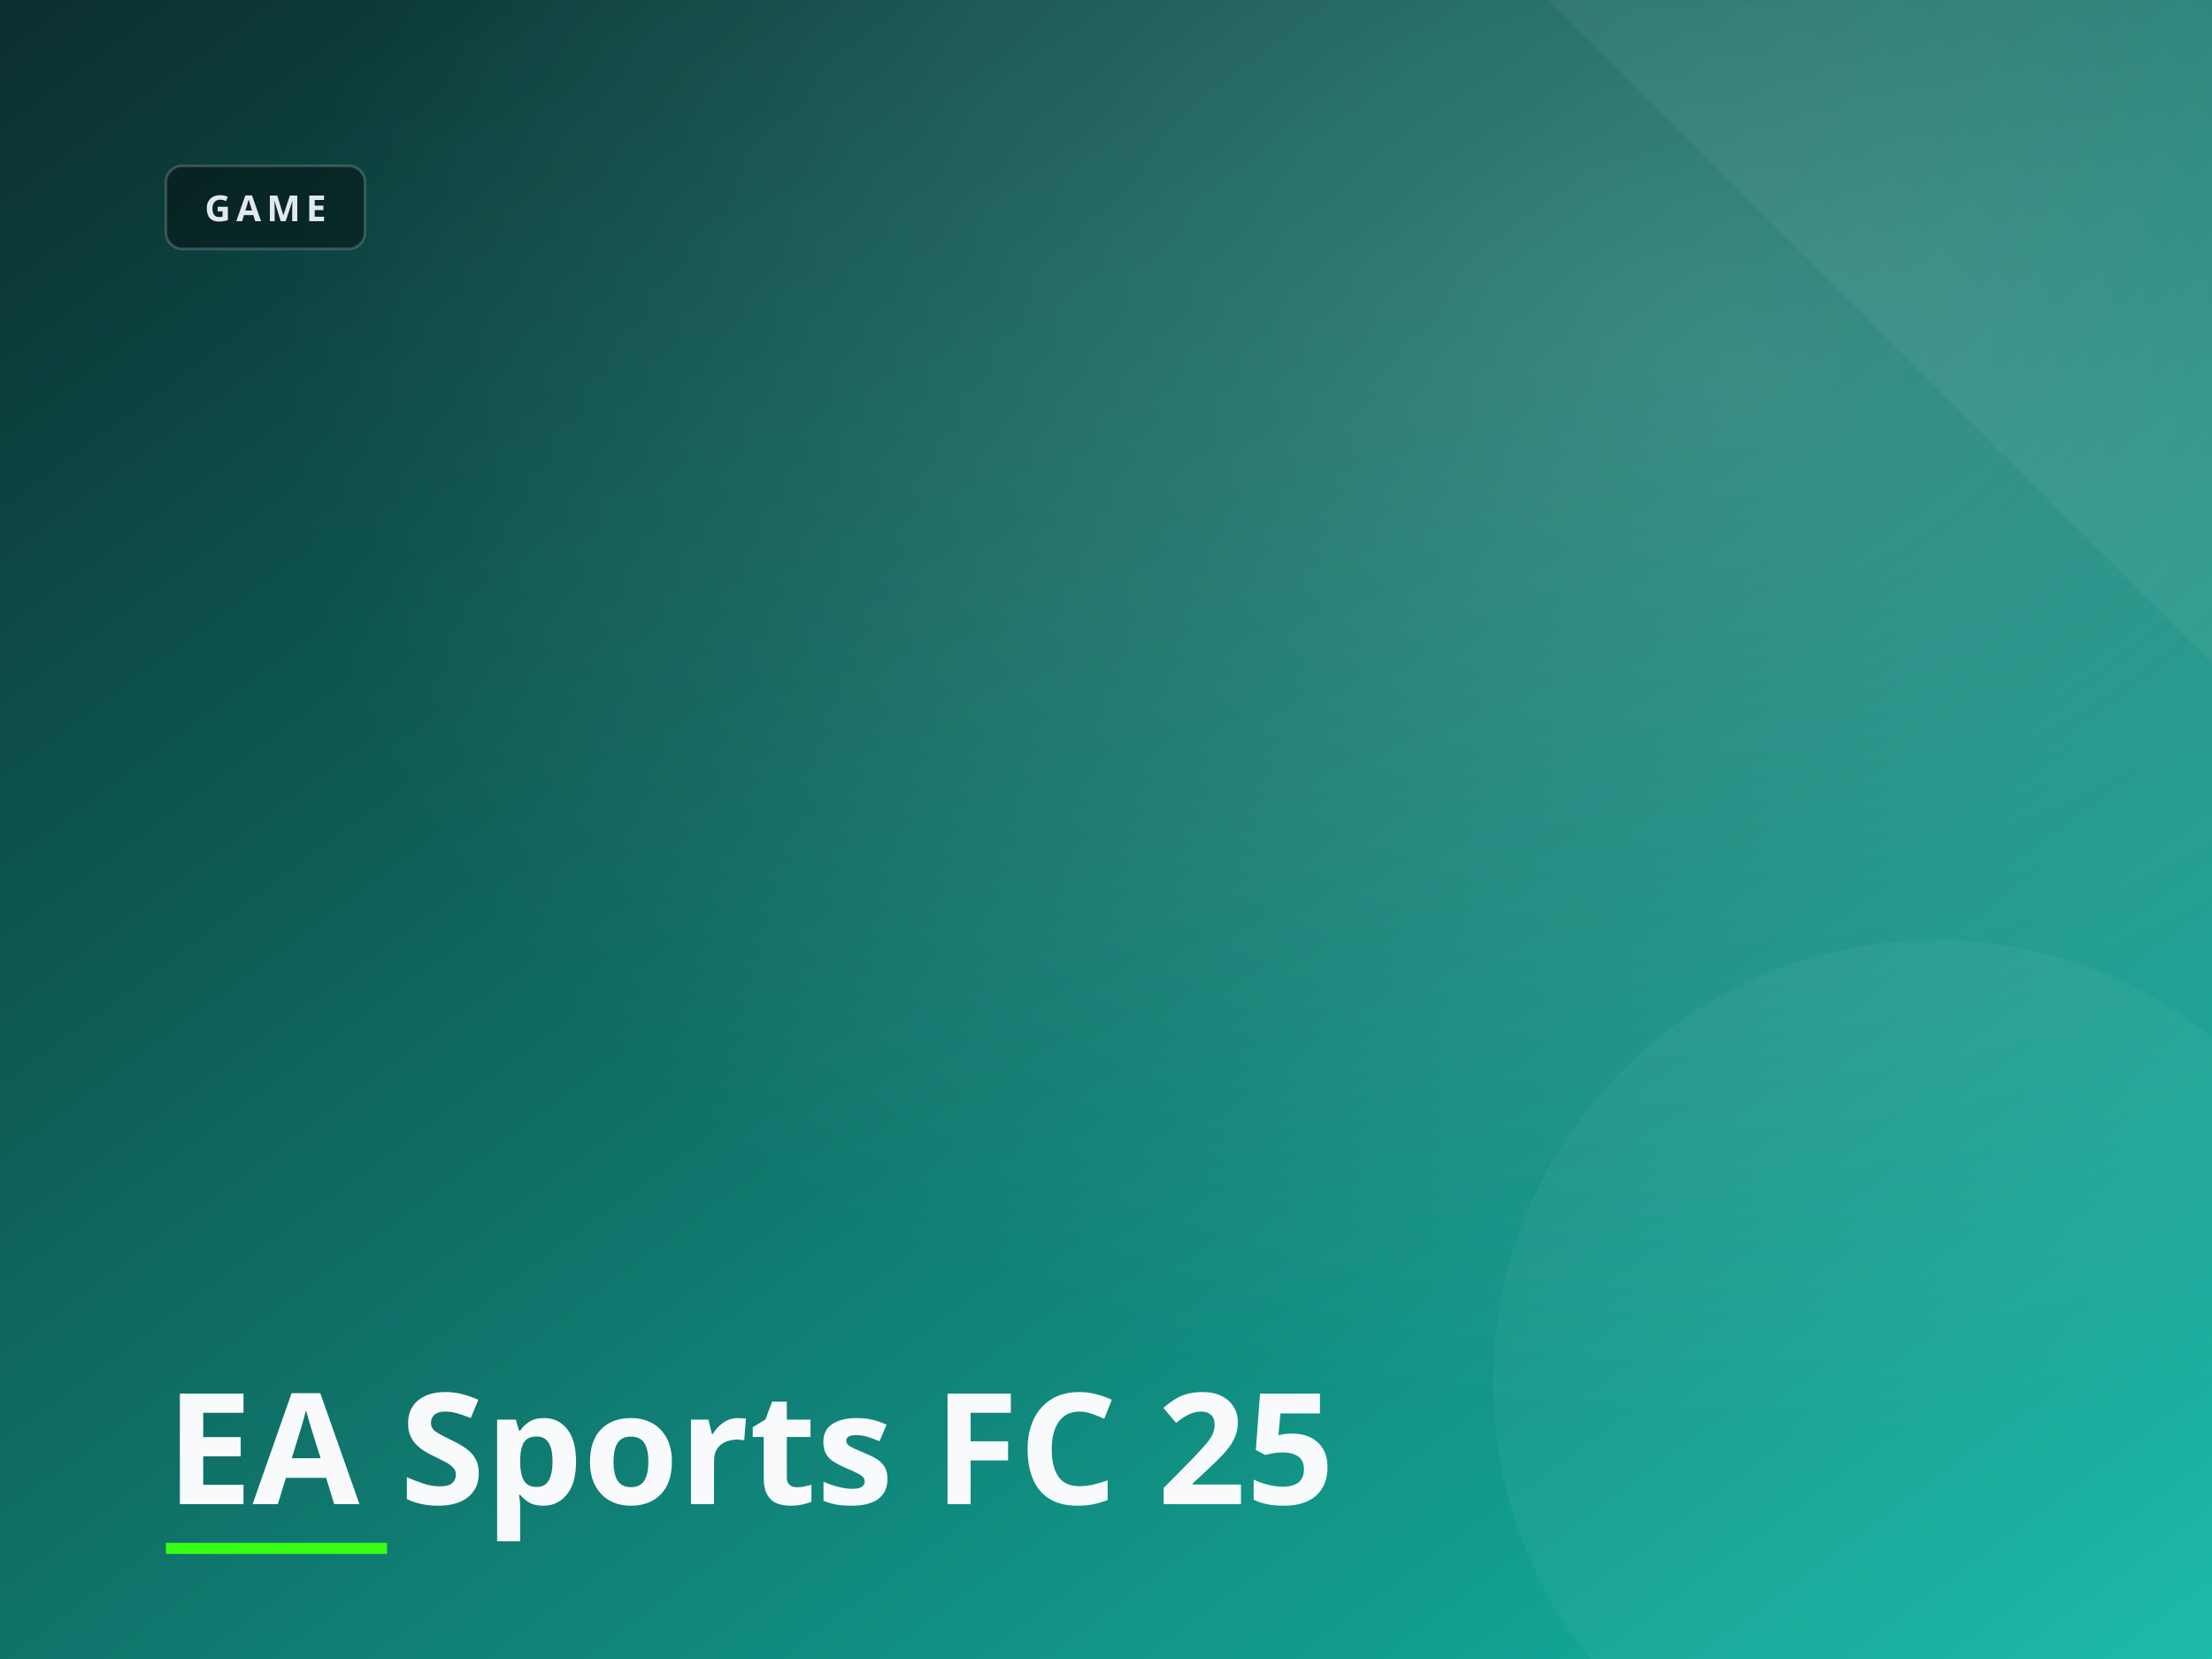
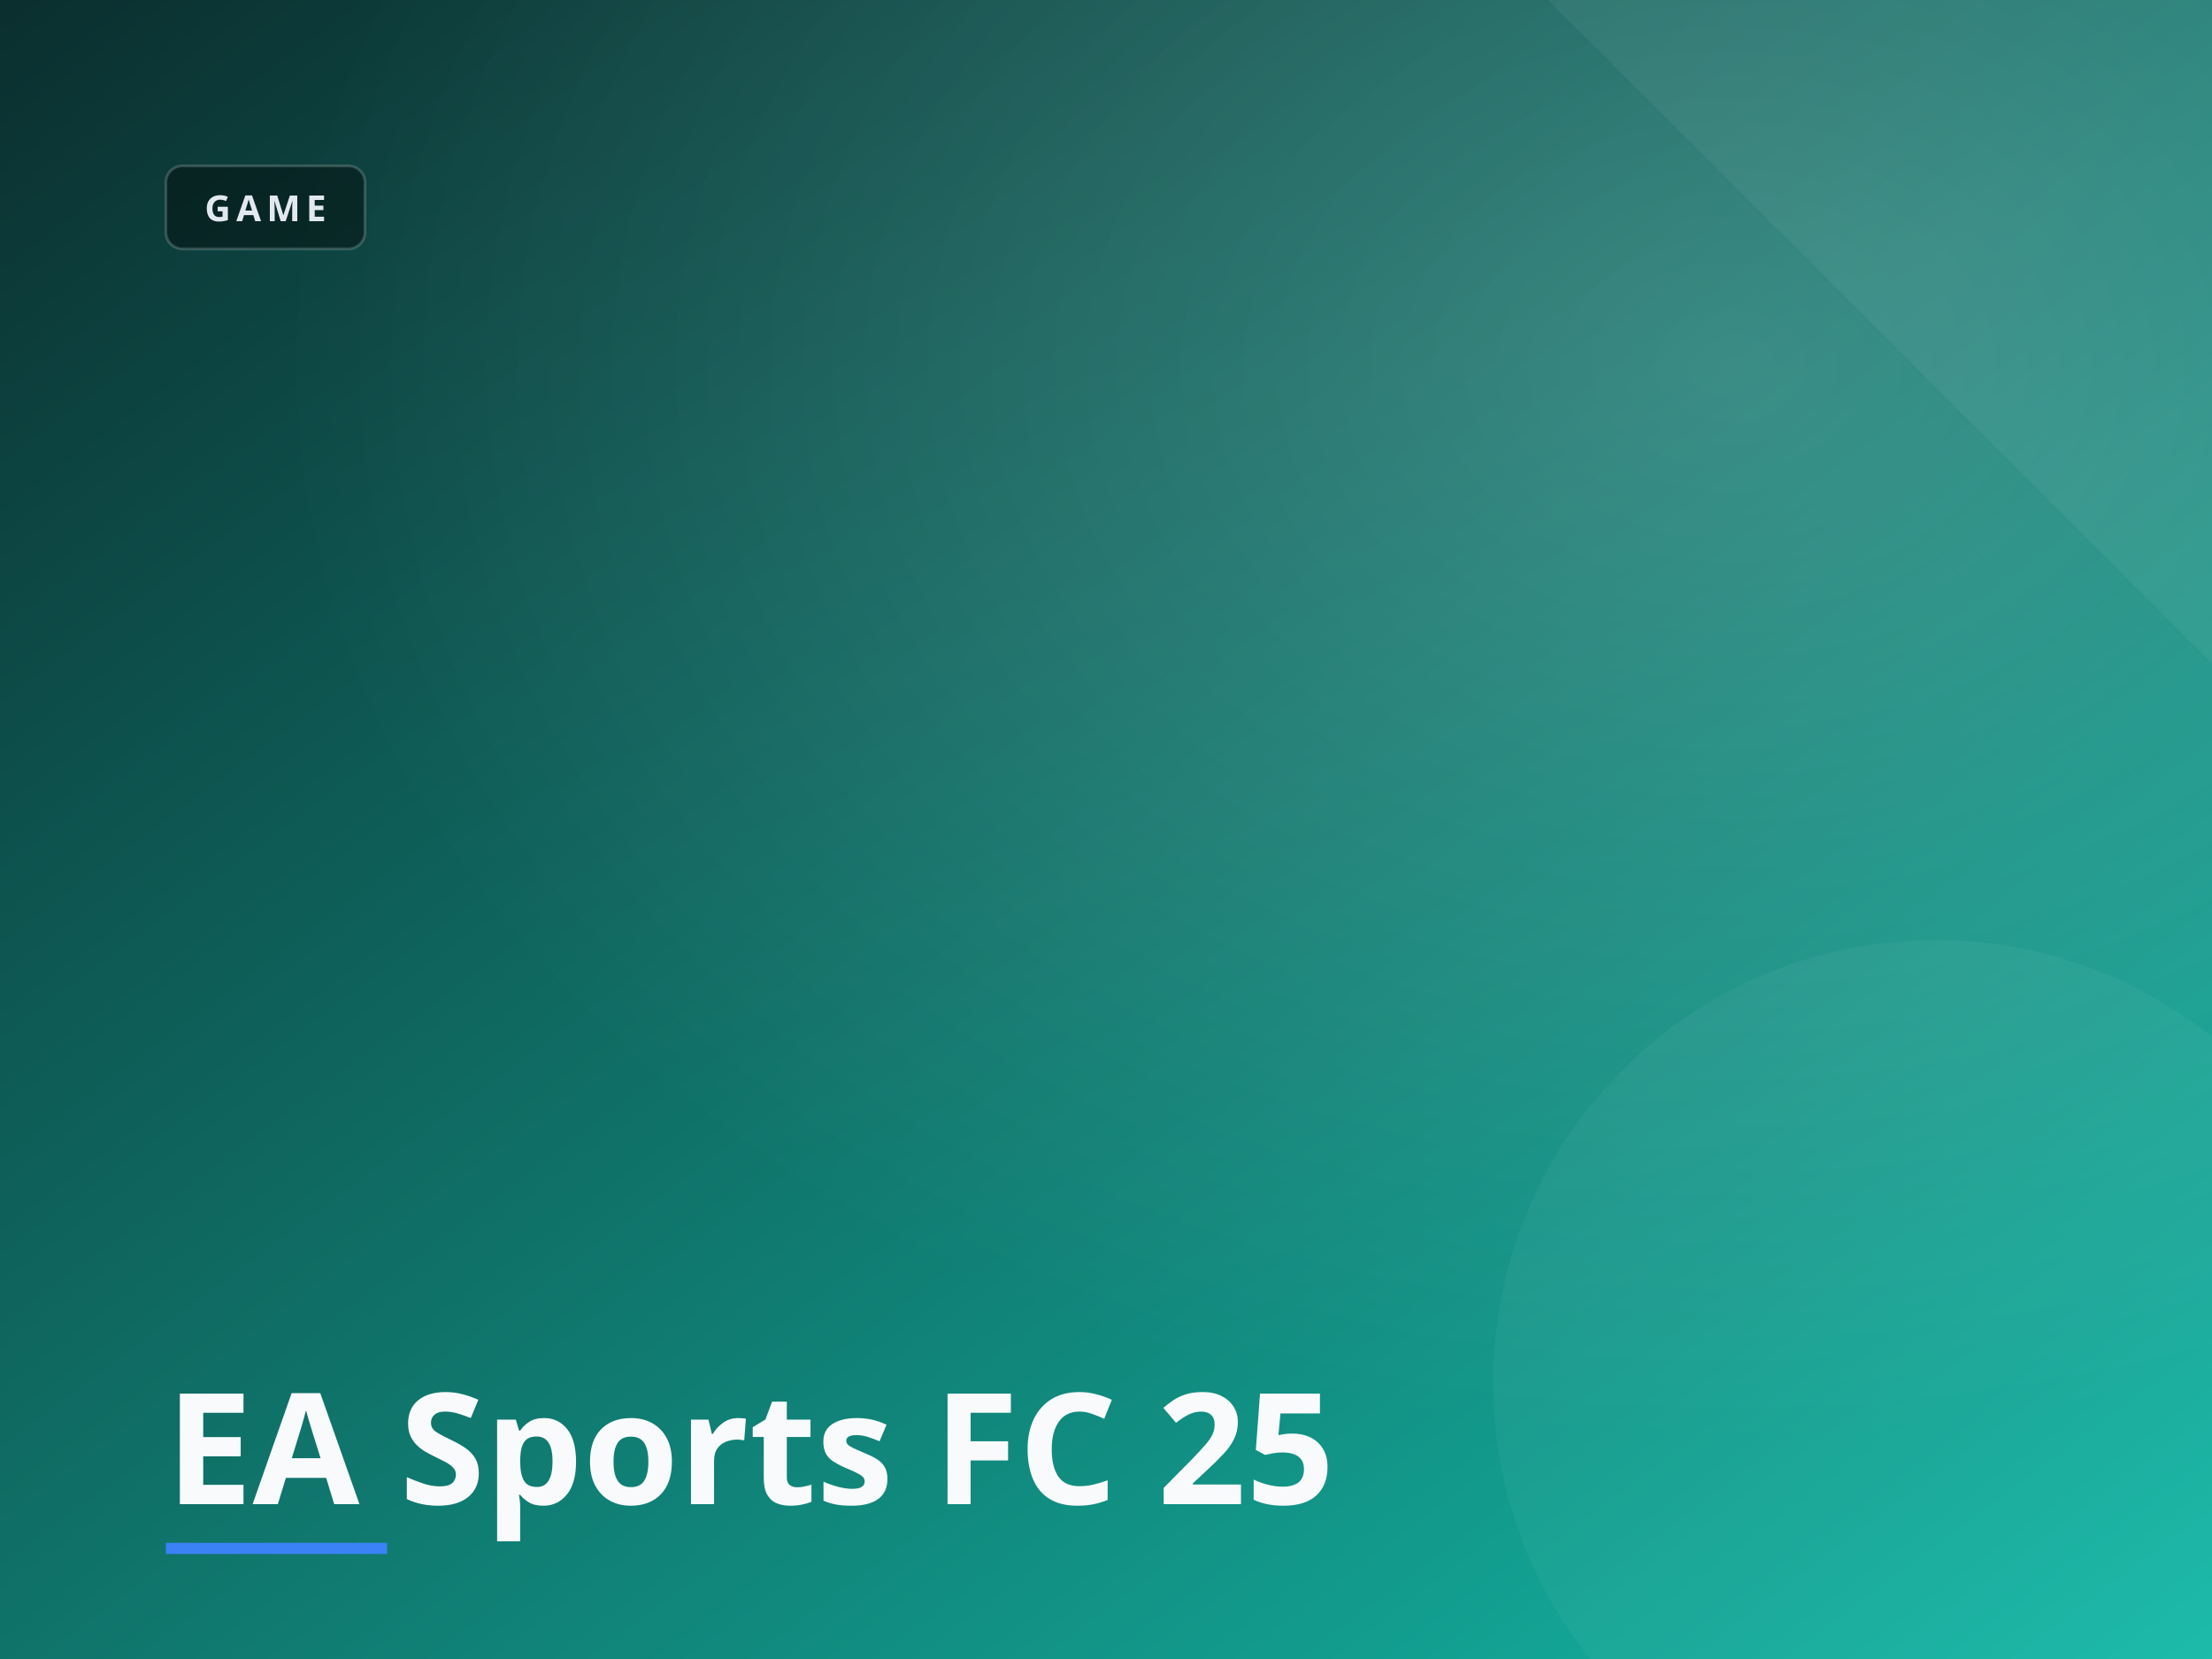
<svg xmlns="http://www.w3.org/2000/svg" viewBox="0 0 800 600" width="800" height="600" role="img" aria-label="EA Sports FC 25">
  <defs>
    <linearGradient id="g" x1="0" y1="0" x2="1" y2="1">
      <stop offset="0" stop-color="#0b2e2e" />
      <stop offset="1" stop-color="#14b8a6" />
    </linearGradient>
    <radialGradient id="glow" cx="0.78" cy="0.22" r="0.65">
      <stop offset="0" stop-color="rgba(255,255,255,0.18)" />
      <stop offset="1" stop-color="rgba(255,255,255,0)" />
    </radialGradient>
  </defs>
  <rect width="800" height="600" fill="url(#g)" />
  <rect width="800" height="600" fill="url(#glow)" />
  <path d="M 560 0 L 800 0 L 800 240 Z" fill="rgba(255,255,255,0.05)" />
  <circle cx="700" cy="500" r="160" fill="rgba(255,255,255,0.04)" />
  <rect x="60" y="60" rx="6" ry="6" width="72" height="30" fill="rgba(0,0,0,0.4)" stroke="rgba(255,255,255,0.18)" />
  <text x="96" y="80" text-anchor="middle" font-family="'Space Grotesk', system-ui, sans-serif" font-weight="600" font-size="13" fill="#e2e8f0" letter-spacing="2">GAME</text>
  <text x="60" y="544" font-family="'Space Grotesk', system-ui, sans-serif" font-weight="700" font-size="56" fill="#f8fafc">EA Sports FC 25</text>
-   <rect x="60" y="558" width="80" height="4" fill="#39ff14" />
+   <rect x="60" y="558" width="80" height="4" fill="#3b82f6" />
</svg>
